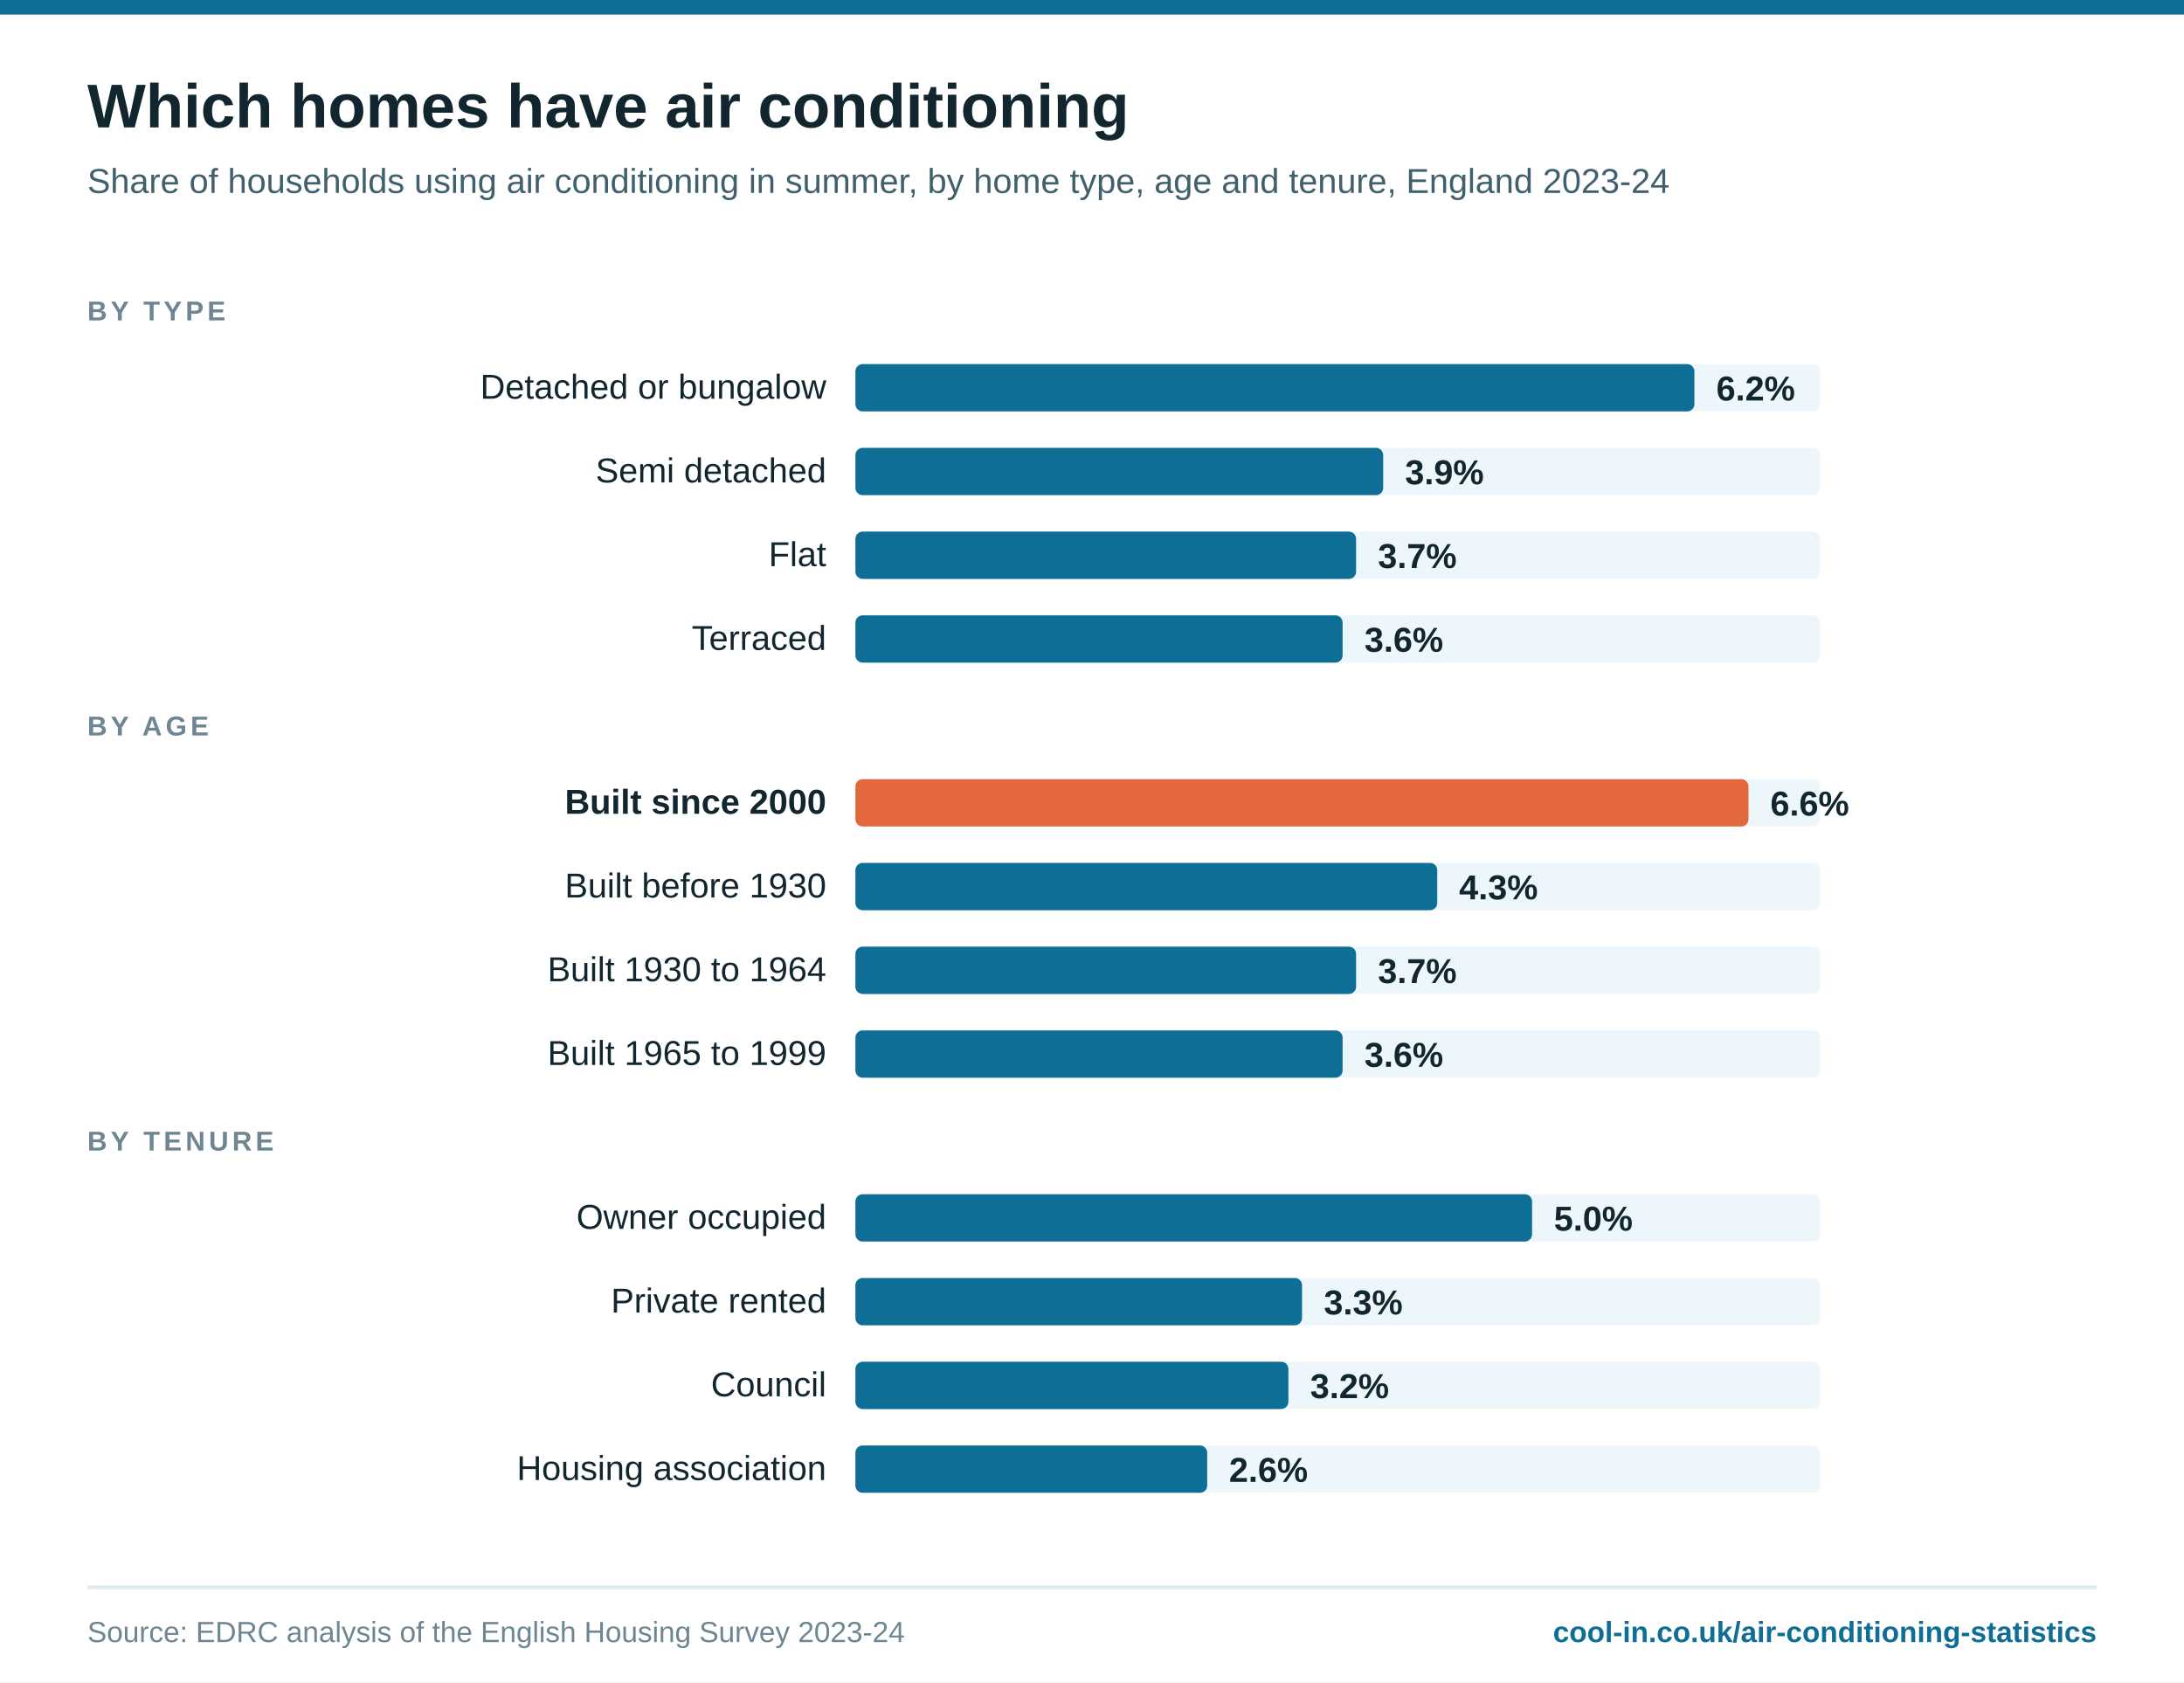
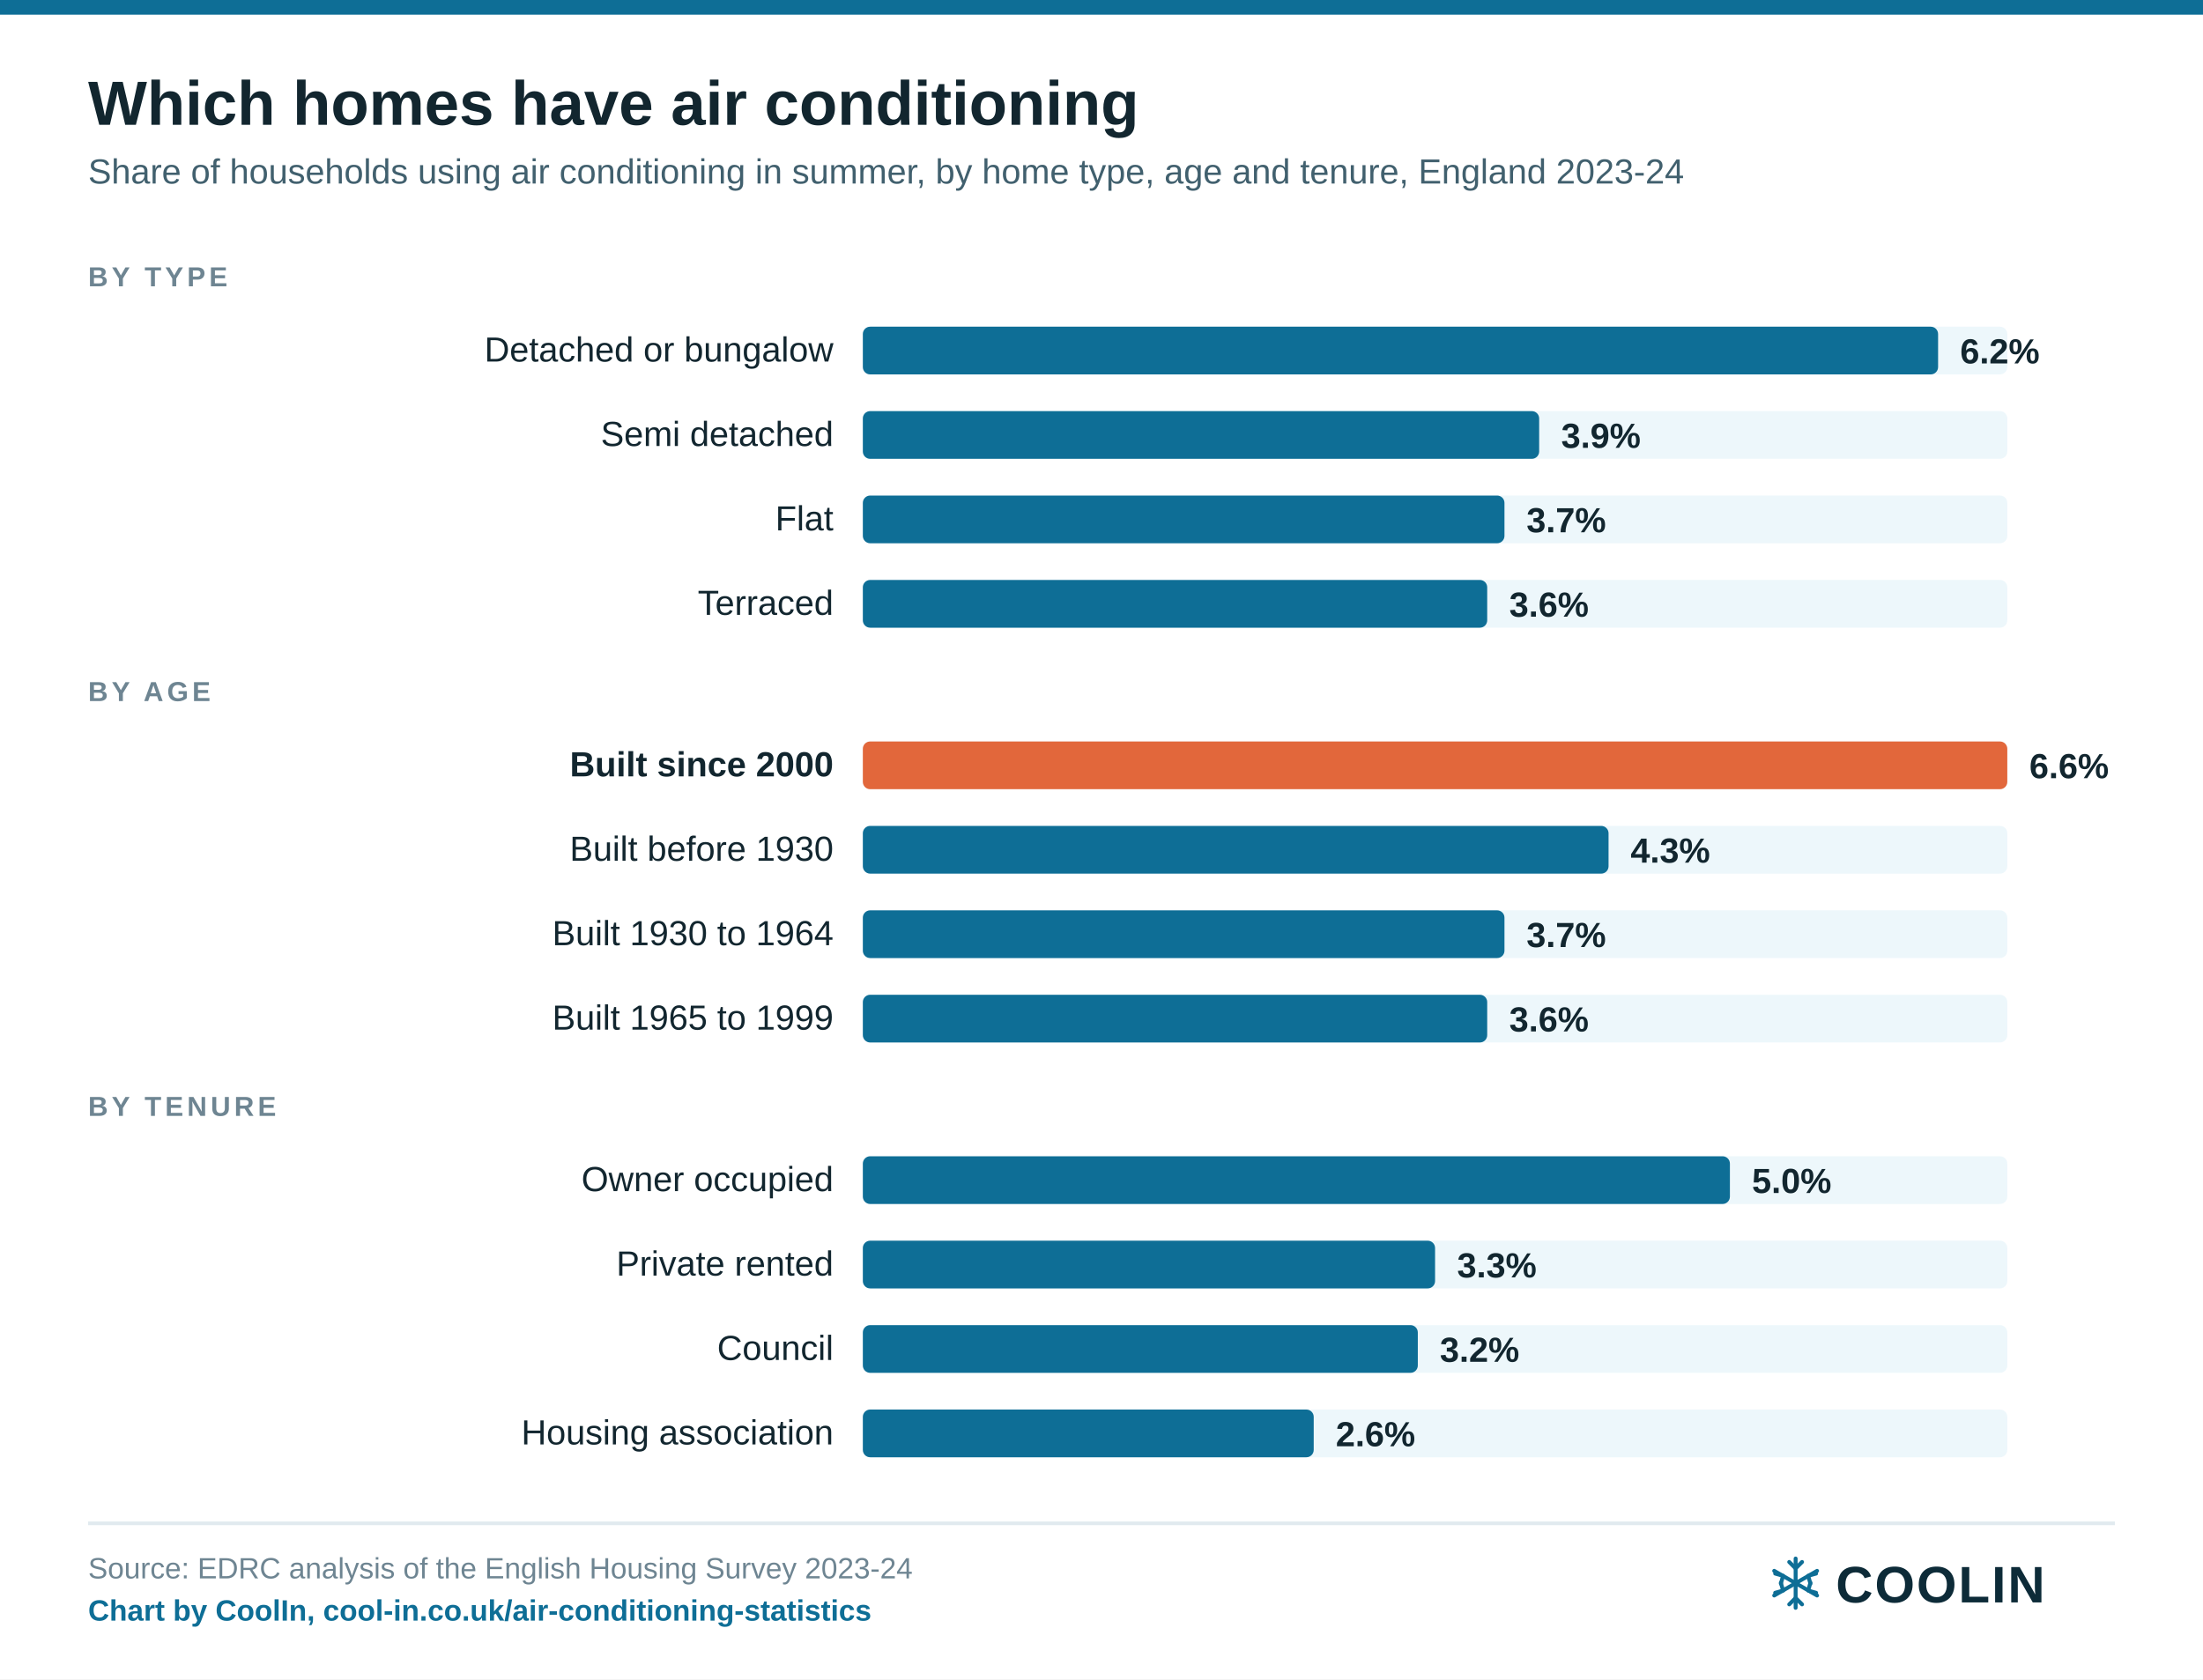
- <svg xmlns="http://www.w3.org/2000/svg" viewBox="0 0 1200 924" width="1200" height="924" font-family="Arial, Helvetica, sans-serif">
-   <rect width="1200" height="924" fill="#FFFFFF" />
+ <svg xmlns="http://www.w3.org/2000/svg" viewBox="0 0 1200 915" width="1200" height="915" font-family="Arial, Helvetica, sans-serif">
+   <rect width="1200" height="915" fill="#FFFFFF" />
  <rect width="1200" height="8" fill="#0E6E96" />
-   <text x="48" y="70" font-size="34" font-weight="700" fill="#12262F">Which homes have air conditioning</text>
-   <text x="48" y="106" font-size="19" fill="#41606E">Share of households using air conditioning in summer, by home type, age and tenure, England 2023-24</text>
-   <defs>
-     <pattern id="hatch" width="10" height="10" patternUnits="userSpaceOnUse" patternTransform="rotate(45)">
-       <rect width="10" height="10" fill="#FBE7DC" />
-       <line x1="0" y1="0" x2="0" y2="10" stroke="#E2673B" stroke-width="4" />
-     </pattern>
-   </defs>
-   <text x="48" y="176" font-size="15" font-weight="700" letter-spacing="2" fill="#6E8592">BY TYPE</text>
-   <text x="454" y="219" font-size="19" font-weight="400" fill="#12262F" text-anchor="end">Detached or bungalow</text>
-   <rect x="470" y="200" width="530" height="26" rx="4" fill="#D7EDF7" opacity=".45" />
-   <rect x="470" y="200" width="461.0" height="26" rx="4" fill="#0E6E96" />
-   <text x="943.0" y="220" font-size="19" font-weight="700" fill="#12262F">6.2%</text>
-   <text x="454" y="265" font-size="19" font-weight="400" fill="#12262F" text-anchor="end">Semi detached</text>
-   <rect x="470" y="246" width="530" height="26" rx="4" fill="#D7EDF7" opacity=".45" />
-   <rect x="470" y="246" width="290.0" height="26" rx="4" fill="#0E6E96" />
-   <text x="772.0" y="266" font-size="19" font-weight="700" fill="#12262F">3.9%</text>
-   <text x="454" y="311" font-size="19" font-weight="400" fill="#12262F" text-anchor="end">Flat</text>
-   <rect x="470" y="292" width="530" height="26" rx="4" fill="#D7EDF7" opacity=".45" />
-   <rect x="470" y="292" width="275.1" height="26" rx="4" fill="#0E6E96" />
-   <text x="757.1" y="312" font-size="19" font-weight="700" fill="#12262F">3.7%</text>
-   <text x="454" y="357" font-size="19" font-weight="400" fill="#12262F" text-anchor="end">Terraced</text>
-   <rect x="470" y="338" width="530" height="26" rx="4" fill="#D7EDF7" opacity=".45" />
-   <rect x="470" y="338" width="267.7" height="26" rx="4" fill="#0E6E96" />
-   <text x="749.7" y="358" font-size="19" font-weight="700" fill="#12262F">3.6%</text>
-   <text x="48" y="404" font-size="15" font-weight="700" letter-spacing="2" fill="#6E8592">BY AGE</text>
-   <text x="454" y="447" font-size="19" font-weight="700" fill="#12262F" text-anchor="end">Built since 2000</text>
-   <rect x="470" y="428" width="530" height="26" rx="4" fill="#D7EDF7" opacity=".45" />
-   <rect x="470" y="428" width="490.7" height="26" rx="4" fill="#E2673B" />
-   <text x="972.7" y="448" font-size="19" font-weight="700" fill="#12262F">6.6%</text>
-   <text x="454" y="493" font-size="19" font-weight="400" fill="#12262F" text-anchor="end">Built before 1930</text>
-   <rect x="470" y="474" width="530" height="26" rx="4" fill="#D7EDF7" opacity=".45" />
-   <rect x="470" y="474" width="319.7" height="26" rx="4" fill="#0E6E96" />
-   <text x="801.7" y="494" font-size="19" font-weight="700" fill="#12262F">4.3%</text>
-   <text x="454" y="539" font-size="19" font-weight="400" fill="#12262F" text-anchor="end">Built 1930 to 1964</text>
-   <rect x="470" y="520" width="530" height="26" rx="4" fill="#D7EDF7" opacity=".45" />
-   <rect x="470" y="520" width="275.1" height="26" rx="4" fill="#0E6E96" />
-   <text x="757.1" y="540" font-size="19" font-weight="700" fill="#12262F">3.7%</text>
-   <text x="454" y="585" font-size="19" font-weight="400" fill="#12262F" text-anchor="end">Built 1965 to 1999</text>
-   <rect x="470" y="566" width="530" height="26" rx="4" fill="#D7EDF7" opacity=".45" />
-   <rect x="470" y="566" width="267.7" height="26" rx="4" fill="#0E6E96" />
-   <text x="749.7" y="586" font-size="19" font-weight="700" fill="#12262F">3.6%</text>
-   <text x="48" y="632" font-size="15" font-weight="700" letter-spacing="2" fill="#6E8592">BY TENURE</text>
-   <text x="454" y="675" font-size="19" font-weight="400" fill="#12262F" text-anchor="end">Owner occupied</text>
-   <rect x="470" y="656" width="530" height="26" rx="4" fill="#D7EDF7" opacity=".45" />
-   <rect x="470" y="656" width="371.8" height="26" rx="4" fill="#0E6E96" />
-   <text x="853.8" y="676" font-size="19" font-weight="700" fill="#12262F">5.0%</text>
-   <text x="454" y="721" font-size="19" font-weight="400" fill="#12262F" text-anchor="end">Private rented</text>
-   <rect x="470" y="702" width="530" height="26" rx="4" fill="#D7EDF7" opacity=".45" />
-   <rect x="470" y="702" width="245.4" height="26" rx="4" fill="#0E6E96" />
-   <text x="727.4" y="722" font-size="19" font-weight="700" fill="#12262F">3.3%</text>
-   <text x="454" y="767" font-size="19" font-weight="400" fill="#12262F" text-anchor="end">Council</text>
-   <rect x="470" y="748" width="530" height="26" rx="4" fill="#D7EDF7" opacity=".45" />
-   <rect x="470" y="748" width="237.9" height="26" rx="4" fill="#0E6E96" />
-   <text x="719.9" y="768" font-size="19" font-weight="700" fill="#12262F">3.2%</text>
-   <text x="454" y="813" font-size="19" font-weight="400" fill="#12262F" text-anchor="end">Housing association</text>
-   <rect x="470" y="794" width="530" height="26" rx="4" fill="#D7EDF7" opacity=".45" />
-   <rect x="470" y="794" width="193.3" height="26" rx="4" fill="#0E6E96" />
-   <text x="675.3" y="814" font-size="19" font-weight="700" fill="#12262F">2.6%</text>
-   <line x1="48" y1="872" x2="1152" y2="872" stroke="#E1EAEF" stroke-width="2" />
-   <text x="48" y="902" font-size="16" fill="#6E8592">Source: EDRC analysis of the English Housing Survey 2023-24</text>
-   <text x="1152" y="902" font-size="16" font-weight="700" fill="#0E6E96" text-anchor="end">cool-in.co.uk/air-conditioning-statistics</text>
+   <text x="48" y="68" font-size="34" font-weight="700" fill="#12262F">Which homes have air conditioning</text>
+   <text x="48" y="100" font-size="19" fill="#41606E">Share of households using air conditioning in summer, by home type, age and tenure, England 2023-24</text>
+   <g transform="translate(0,130)">
+     <defs>
+       <pattern id="hatch" width="10" height="10" patternUnits="userSpaceOnUse" patternTransform="rotate(45)">
+         <rect width="10" height="10" fill="#FBE7DC" />
+         <line x1="0" y1="0" x2="0" y2="10" stroke="#E2673B" stroke-width="4" />
+       </pattern>
+     </defs>
+     <text x="48" y="26" font-size="15" font-weight="700" letter-spacing="2" fill="#6E8592">BY TYPE</text>
+     <text x="454" y="67" font-size="19" font-weight="400" fill="#12262F" text-anchor="end">Detached or bungalow</text>
+     <rect x="470" y="48" width="623.4" height="26" rx="4" fill="#D7EDF7" opacity=".45" />
+     <rect x="470" y="48" width="585.7" height="26" rx="4" fill="#0E6E96" />
+     <text x="1067.7" y="68" font-size="19" font-weight="700" fill="#12262F">6.2%</text>
+     <text x="454" y="113" font-size="19" font-weight="400" fill="#12262F" text-anchor="end">Semi detached</text>
+     <rect x="470" y="94" width="623.4" height="26" rx="4" fill="#D7EDF7" opacity=".45" />
+     <rect x="470" y="94" width="368.4" height="26" rx="4" fill="#0E6E96" />
+     <text x="850.4" y="114" font-size="19" font-weight="700" fill="#12262F">3.9%</text>
+     <text x="454" y="159" font-size="19" font-weight="400" fill="#12262F" text-anchor="end">Flat</text>
+     <rect x="470" y="140" width="623.4" height="26" rx="4" fill="#D7EDF7" opacity=".45" />
+     <rect x="470" y="140" width="349.5" height="26" rx="4" fill="#0E6E96" />
+     <text x="831.5" y="160" font-size="19" font-weight="700" fill="#12262F">3.7%</text>
+     <text x="454" y="205" font-size="19" font-weight="400" fill="#12262F" text-anchor="end">Terraced</text>
+     <rect x="470" y="186" width="623.4" height="26" rx="4" fill="#D7EDF7" opacity=".45" />
+     <rect x="470" y="186" width="340.1" height="26" rx="4" fill="#0E6E96" />
+     <text x="822.1" y="206" font-size="19" font-weight="700" fill="#12262F">3.6%</text>
+     <text x="48" y="252" font-size="15" font-weight="700" letter-spacing="2" fill="#6E8592">BY AGE</text>
+     <text x="454" y="293" font-size="19" font-weight="700" fill="#12262F" text-anchor="end">Built since 2000</text>
+     <rect x="470" y="274" width="623.4" height="26" rx="4" fill="#D7EDF7" opacity=".45" />
+     <rect x="470" y="274" width="623.4" height="26" rx="4" fill="#E2673B" />
+     <text x="1105.4" y="294" font-size="19" font-weight="700" fill="#12262F">6.6%</text>
+     <text x="454" y="339" font-size="19" font-weight="400" fill="#12262F" text-anchor="end">Built before 1930</text>
+     <rect x="470" y="320" width="623.4" height="26" rx="4" fill="#D7EDF7" opacity=".45" />
+     <rect x="470" y="320" width="406.2" height="26" rx="4" fill="#0E6E96" />
+     <text x="888.2" y="340" font-size="19" font-weight="700" fill="#12262F">4.3%</text>
+     <text x="454" y="385" font-size="19" font-weight="400" fill="#12262F" text-anchor="end">Built 1930 to 1964</text>
+     <rect x="470" y="366" width="623.4" height="26" rx="4" fill="#D7EDF7" opacity=".45" />
+     <rect x="470" y="366" width="349.5" height="26" rx="4" fill="#0E6E96" />
+     <text x="831.5" y="386" font-size="19" font-weight="700" fill="#12262F">3.7%</text>
+     <text x="454" y="431" font-size="19" font-weight="400" fill="#12262F" text-anchor="end">Built 1965 to 1999</text>
+     <rect x="470" y="412" width="623.4" height="26" rx="4" fill="#D7EDF7" opacity=".45" />
+     <rect x="470" y="412" width="340.1" height="26" rx="4" fill="#0E6E96" />
+     <text x="822.1" y="432" font-size="19" font-weight="700" fill="#12262F">3.6%</text>
+     <text x="48" y="478" font-size="15" font-weight="700" letter-spacing="2" fill="#6E8592">BY TENURE</text>
+     <text x="454" y="519" font-size="19" font-weight="400" fill="#12262F" text-anchor="end">Owner occupied</text>
+     <rect x="470" y="500" width="623.4" height="26" rx="4" fill="#D7EDF7" opacity=".45" />
+     <rect x="470" y="500" width="472.3" height="26" rx="4" fill="#0E6E96" />
+     <text x="954.3" y="520" font-size="19" font-weight="700" fill="#12262F">5.0%</text>
+     <text x="454" y="565" font-size="19" font-weight="400" fill="#12262F" text-anchor="end">Private rented</text>
+     <rect x="470" y="546" width="623.4" height="26" rx="4" fill="#D7EDF7" opacity=".45" />
+     <rect x="470" y="546" width="311.7" height="26" rx="4" fill="#0E6E96" />
+     <text x="793.7" y="566" font-size="19" font-weight="700" fill="#12262F">3.3%</text>
+     <text x="454" y="611" font-size="19" font-weight="400" fill="#12262F" text-anchor="end">Council</text>
+     <rect x="470" y="592" width="623.4" height="26" rx="4" fill="#D7EDF7" opacity=".45" />
+     <rect x="470" y="592" width="302.3" height="26" rx="4" fill="#0E6E96" />
+     <text x="784.3" y="612" font-size="19" font-weight="700" fill="#12262F">3.2%</text>
+     <text x="454" y="657" font-size="19" font-weight="400" fill="#12262F" text-anchor="end">Housing association</text>
+     <rect x="470" y="638" width="623.4" height="26" rx="4" fill="#D7EDF7" opacity=".45" />
+     <rect x="470" y="638" width="245.6" height="26" rx="4" fill="#0E6E96" />
+     <text x="727.6" y="658" font-size="19" font-weight="700" fill="#12262F">2.6%</text>
+   </g>
+   <line x1="48" y1="830" x2="1152" y2="830" stroke="#E1EAEF" stroke-width="2" />
+   <text x="48" y="860" font-size="16" fill="#6E8592">Source: EDRC analysis of the English Housing Survey 2023-24</text>
+   <text x="48" y="883" font-size="16" font-weight="700" fill="#0E6E96">Chart by CoolIn, cool-in.co.uk/air-conditioning-statistics</text>
+   <g transform="translate(962,846.5) scale(1.342)" fill="none" stroke="#0E6E96" stroke-width="1.6" stroke-linecap="round">
+     <path d="M12 2v20" />
+     <path d="M3.3 7 20.7 17" />
+     <path d="M20.7 7 3.3 17" />
+     <path d="M12 6 9.4 3.4M12 6l2.6-2.6M12 18l-2.6 2.6M12 18l2.6 2.6" />
+     <path d="m17.1 9 3.2-.9M17.1 9l.9 3.2M6.9 15l-3.2.9M6.9 15 6 11.8" />
+     <path d="m17.1 15 3.2.9M17.1 15l.9-3.2M6.9 9l-3.2-.9M6.9 9 6 12.2" />
+   </g>
+   <text x="1000" y="873.1" font-size="28" font-weight="900" letter-spacing="1" fill="#0D2B38">COOLIN</text>
</svg>
